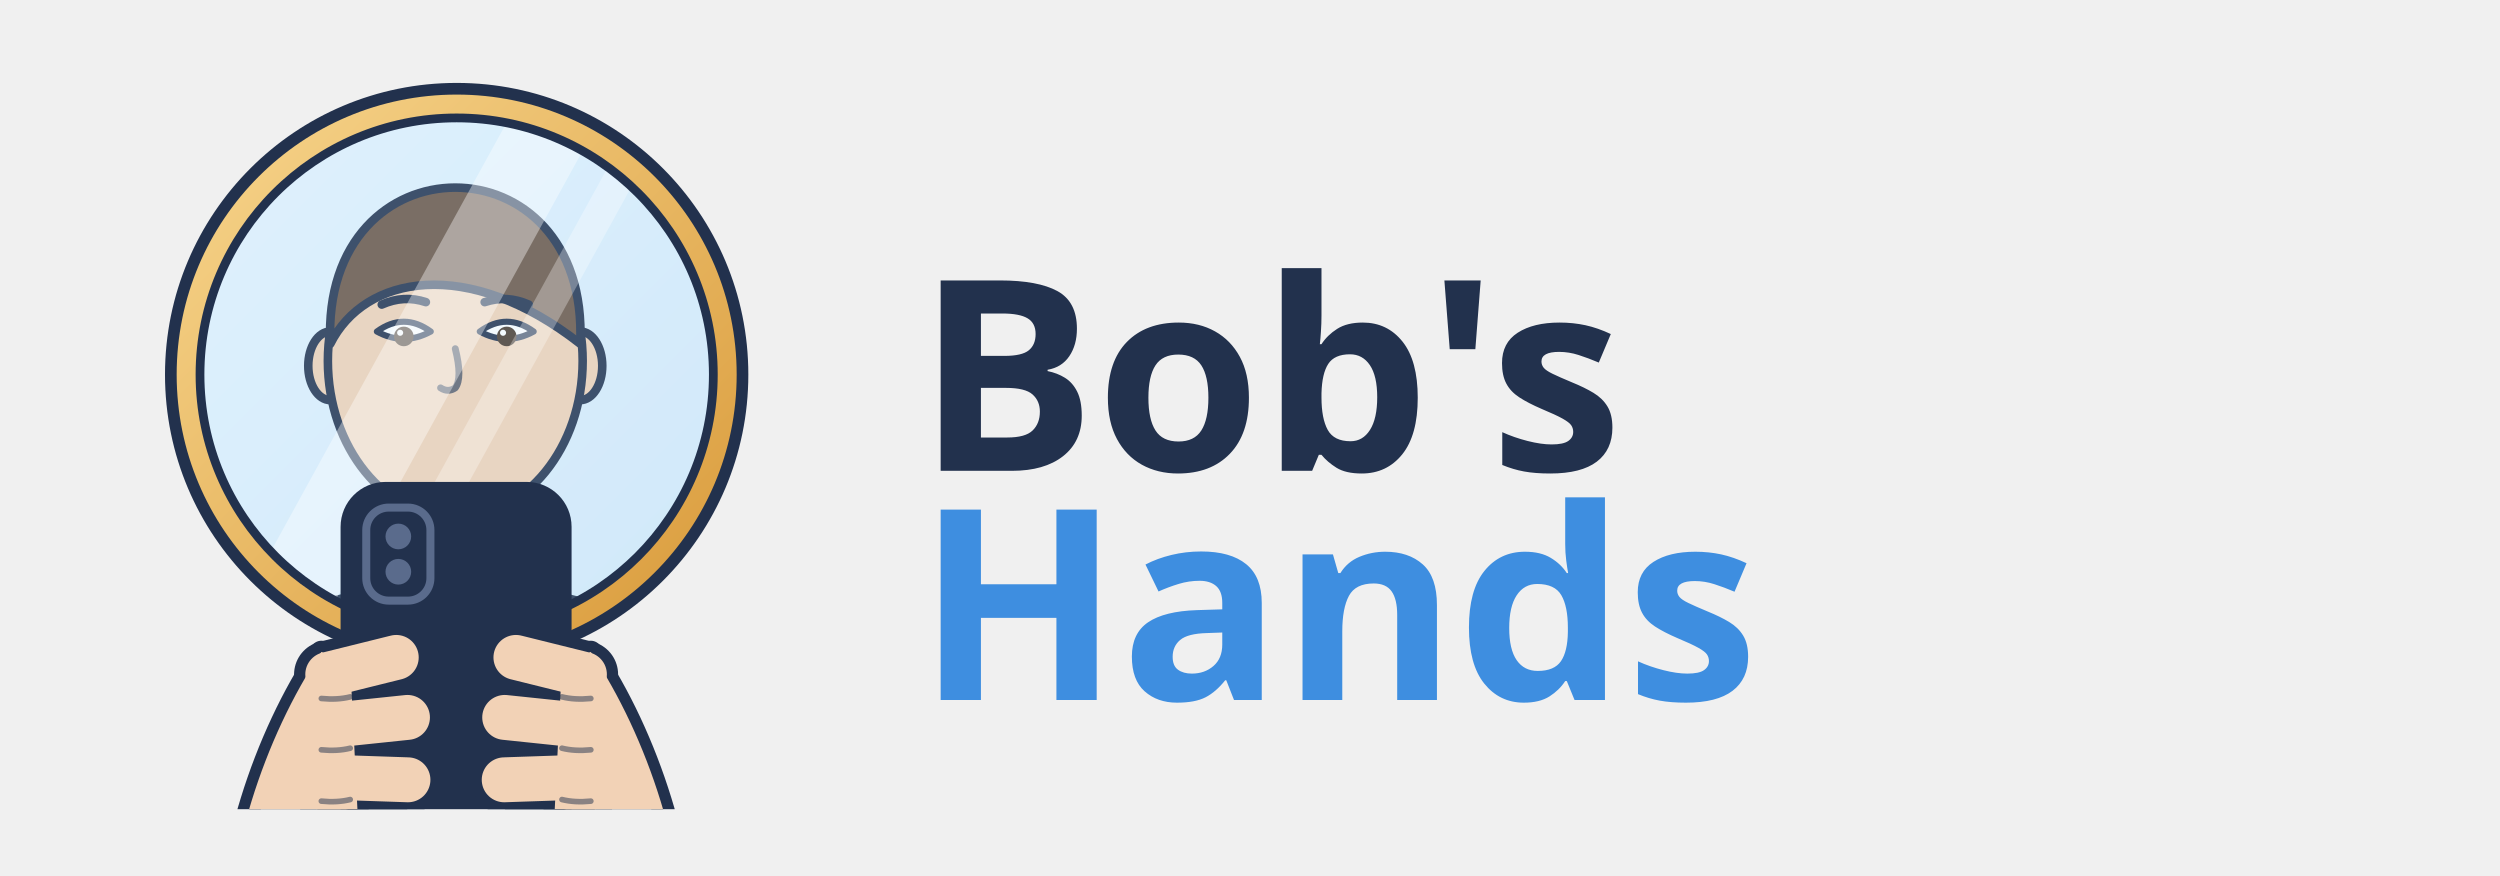
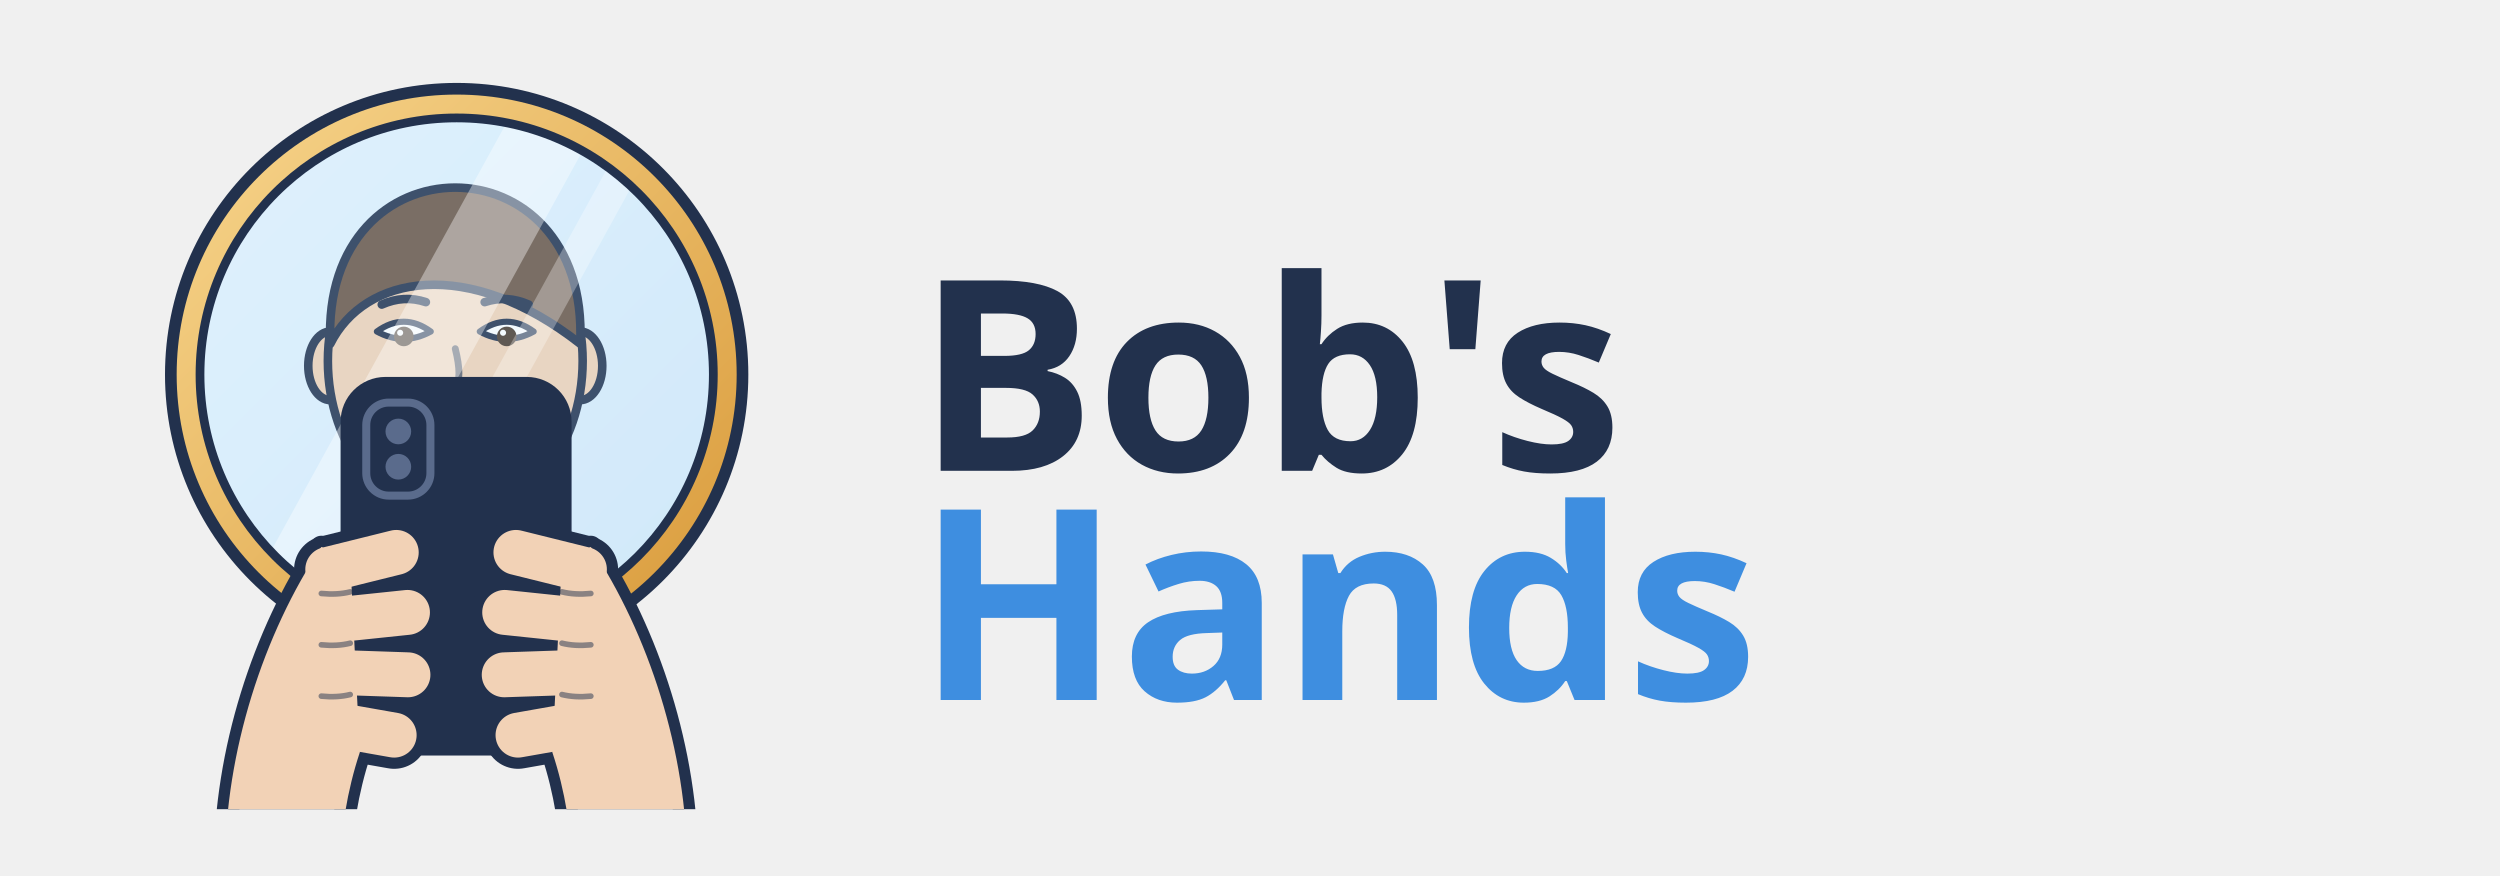
<svg xmlns="http://www.w3.org/2000/svg" width="1200" height="420" viewBox="0 0 1200 420">
  <defs>
    <linearGradient id="main" x1="0" y1="330" x2="0" y2="512" gradientUnits="userSpaceOnUse">
      <stop offset="0" stop-color="#FFC24D" />
      <stop offset="1" stop-color="#FF8A5B" />
    </linearGradient>
    <linearGradient id="ecran" x1="0" y1="0" x2="0" y2="1">
      <stop offset="0" stop-color="#7EC8F2" />
      <stop offset="1" stop-color="#FFD9A8" />
    </linearGradient>
    <linearGradient id="soleil" x1="0" y1="0" x2="0" y2="1">
      <stop offset="0" stop-color="#FFC24D" />
      <stop offset="1" stop-color="#FF8A5B" />
    </linearGradient>
  </defs>
  <defs>
    <linearGradient id="fond-miroir" x1="0" y1="0" x2="1" y2="1">
      <stop offset="0" stop-color="#EAF6FF" />
      <stop offset="1" stop-color="#CFE6F7" />
    </linearGradient>
    <linearGradient id="cadre" x1="0" y1="0" x2="1" y2="1">
      <stop offset="0" stop-color="#F7D58C" />
      <stop offset="1" stop-color="#D99A3A" />
    </linearGradient>
  </defs>
  <g transform="translate(40 30) scale(0.70)">
    <defs>
      <linearGradient id="main" x1="0" y1="330" x2="0" y2="512" gradientUnits="userSpaceOnUse">
        <stop offset="0" stop-color="#FFC24D" />
        <stop offset="1" stop-color="#FF8A5B" />
      </linearGradient>
      <linearGradient id="ecran" x1="0" y1="0" x2="0" y2="1">
        <stop offset="0" stop-color="#7EC8F2" />
        <stop offset="1" stop-color="#FFD9A8" />
      </linearGradient>
      <linearGradient id="soleil" x1="0" y1="0" x2="0" y2="1">
        <stop offset="0" stop-color="#FFC24D" />
        <stop offset="1" stop-color="#FF8A5B" />
      </linearGradient>
    </defs>
    <defs>
      <linearGradient id="fond-miroir" x1="0" y1="0" x2="1" y2="1">
        <stop offset="0" stop-color="#EAF6FF" />
        <stop offset="1" stop-color="#CFE6F7" />
      </linearGradient>
      <linearGradient id="cadre" x1="0" y1="0" x2="1" y2="1">
        <stop offset="0" stop-color="#F7D58C" />
        <stop offset="1" stop-color="#D99A3A" />
      </linearGradient>
    </defs>
    <clipPath id="cadre-total">
      <rect width="512" height="512" />
    </clipPath>
    <g clip-path="url(#cadre-total)">
      <clipPath id="glace">
        <ellipse cx="256" cy="214" rx="176" ry="176" />
      </clipPath>
      <g clip-path="url(#glace)">
        <rect width="512" height="512" fill="url(#fond-miroir)" />
        <g transform="translate(40 40) scale(0.84)">
          <g transform="translate(512 0) scale(-1 1)">
            <path d="M40 540 C40 430 120 392 200 384 L312 384 C392 392 472 430 472 540 Z" fill="#3E8EE0" stroke="#22314D" stroke-width="7" stroke-linejoin="round" />
            <rect x="222" y="300" width="68" height="96" rx="20" fill="#E2B996" stroke="#22314D" stroke-width="7" />
            <ellipse cx="154" cy="200" rx="18" ry="28" fill="#F2D2B6" stroke="#22314D" stroke-width="7" />
            <ellipse cx="358" cy="200" rx="18" ry="28" fill="#F2D2B6" stroke="#22314D" stroke-width="7" />
            <ellipse cx="256" cy="196" rx="104" ry="128" fill="#F2D2B6" stroke="#22314D" stroke-width="7" />
            <path d="M154 182 C146 12 366 12 358 182 C330 126 246 110 154 182 Z" fill="#6B5444" stroke="#22314D" stroke-width="7" stroke-linejoin="round" />
            <path d="M196 150 Q214 142 232 148 M280 148 Q298 142 316 150" fill="none" stroke="#22314D" stroke-width="7" stroke-linecap="round" />
            <path d="M256 186 Q250 210 256 218 Q262 222 268 218" fill="none" stroke="#22314D" stroke-width="5.6" stroke-linecap="round" stroke-linejoin="round" opacity=".7" />
            <path d="M192 172 Q214 156 236 172 Q214 184 192 172 Z" fill="#FFFFFF" stroke="#22314D" stroke-width="5" stroke-linejoin="round" />
            <circle cx="214" cy="176" r="8" fill="#4A3A2E" />
            <circle cx="217" cy="173" r="2.5" fill="#FFFFFF" />
            <path d="M276 172 Q298 156 320 172 Q298 184 276 172 Z" fill="#FFFFFF" stroke="#22314D" stroke-width="5" stroke-linejoin="round" />
            <circle cx="298" cy="176" r="8" fill="#4A3A2E" />
            <circle cx="301" cy="173" r="2.5" fill="#FFFFFF" />
          </g>
        </g>
        <rect x="60" y="18" width="392" height="392" fill="#BFE3FA" opacity=".18" />
        <path d="M303.04 18 L365.76 18 L150.16 410 L87.44 410 Z" fill="#FFFFFF" opacity="0.38" />
        <path d="M389.28 18 L412.8 18 L197.2 410 L173.68 410 Z" fill="#FFFFFF" opacity="0.3" />
      </g>
      <ellipse cx="256" cy="214" rx="186" ry="186" fill="none" stroke="url(#cadre)" stroke-width="20" />
      <ellipse cx="256" cy="214" rx="196" ry="196" fill="none" stroke="#22314D" stroke-width="8" />
      <ellipse cx="256" cy="214" rx="176" ry="176" fill="none" stroke="#22314D" stroke-width="6" />
-       <g transform="translate(-26 28) scale(1.10)">
+       <g transform="translate(-26 -44) scale(1.10)">
        <rect x="184" y="236" width="144" height="236" rx="28" fill="#22314D" stroke="#22314D" stroke-width="0" />
        <rect x="200" y="252" width="40" height="58" rx="14" fill="none" stroke="#5A6B8C" stroke-width="5" />
        <circle cx="220" cy="270" r="8" fill="#5A6B8C" />
        <circle cx="220" cy="292" r="8" fill="#5A6B8C" />
        <g>
          <line x1="176" y1="356" x2="218.7" y2="345.4" stroke="#22314D" stroke-width="42" stroke-linecap="round" />
          <line x1="176" y1="388" x2="225.7" y2="382.8" stroke="#22314D" stroke-width="42" stroke-linecap="round" />
          <line x1="176" y1="420" x2="226.0" y2="421.7" stroke="#22314D" stroke-width="42" stroke-linecap="round" />
          <line x1="176" y1="452" x2="217.4" y2="459.3" stroke="#22314D" stroke-width="42" stroke-linecap="round" />
          <path d="M112 540 C112 470 136 396 172 342 L190 350 L196 470 C188 494 184 520 184 540 Z" fill="#22314D" stroke="#22314D" stroke-width="14" stroke-linejoin="round" />
          <line x1="176" y1="356" x2="218.7" y2="345.4" stroke="#F2D2B6" stroke-width="28" stroke-linecap="round" />
          <line x1="176" y1="388" x2="225.7" y2="382.8" stroke="#F2D2B6" stroke-width="28" stroke-linecap="round" />
          <line x1="176" y1="420" x2="226.0" y2="421.7" stroke="#F2D2B6" stroke-width="28" stroke-linecap="round" />
          <line x1="176" y1="452" x2="217.4" y2="459.3" stroke="#F2D2B6" stroke-width="28" stroke-linecap="round" />
          <path d="M112 540 C112 470 136 396 172 342 L190 350 L196 470 C188 494 184 520 184 540 Z" fill="#F2D2B6" />
          <path d="M172 371 Q182 372 190 370" fill="none" stroke="#22314D" stroke-width="3.5" stroke-linecap="round" opacity=".5" />
          <path d="M172 403 Q182 404 190 402" fill="none" stroke="#22314D" stroke-width="3.5" stroke-linecap="round" opacity=".5" />
          <path d="M172 435 Q182 436 190 434" fill="none" stroke="#22314D" stroke-width="3.5" stroke-linecap="round" opacity=".5" />
        </g>
        <g transform="translate(512 0) scale(-1 1)">
          <line x1="176" y1="356" x2="218.7" y2="345.4" stroke="#22314D" stroke-width="42" stroke-linecap="round" />
          <line x1="176" y1="388" x2="225.7" y2="382.8" stroke="#22314D" stroke-width="42" stroke-linecap="round" />
          <line x1="176" y1="420" x2="226.0" y2="421.7" stroke="#22314D" stroke-width="42" stroke-linecap="round" />
          <line x1="176" y1="452" x2="217.4" y2="459.3" stroke="#22314D" stroke-width="42" stroke-linecap="round" />
          <path d="M112 540 C112 470 136 396 172 342 L190 350 L196 470 C188 494 184 520 184 540 Z" fill="#22314D" stroke="#22314D" stroke-width="14" stroke-linejoin="round" />
          <line x1="176" y1="356" x2="218.7" y2="345.4" stroke="#F2D2B6" stroke-width="28" stroke-linecap="round" />
          <line x1="176" y1="388" x2="225.7" y2="382.8" stroke="#F2D2B6" stroke-width="28" stroke-linecap="round" />
          <line x1="176" y1="420" x2="226.0" y2="421.7" stroke="#F2D2B6" stroke-width="28" stroke-linecap="round" />
          <line x1="176" y1="452" x2="217.4" y2="459.3" stroke="#F2D2B6" stroke-width="28" stroke-linecap="round" />
          <path d="M112 540 C112 470 136 396 172 342 L190 350 L196 470 C188 494 184 520 184 540 Z" fill="#F2D2B6" />
          <path d="M172 371 Q182 372 190 370" fill="none" stroke="#22314D" stroke-width="3.5" stroke-linecap="round" opacity=".5" />
          <path d="M172 403 Q182 404 190 402" fill="none" stroke="#22314D" stroke-width="3.5" stroke-linecap="round" opacity=".5" />
          <path d="M172 435 Q182 436 190 434" fill="none" stroke="#22314D" stroke-width="3.5" stroke-linecap="round" opacity=".5" />
        </g>
      </g>
    </g>
  </g>
  <text x="440" y="226" font-family="Fredoka" font-weight="600" font-size="128" fill="#22314D">Bob's</text>
  <text x="440" y="336" font-family="Fredoka" font-weight="600" font-size="128" fill="#3E8EE0">Hands</text>
</svg>
